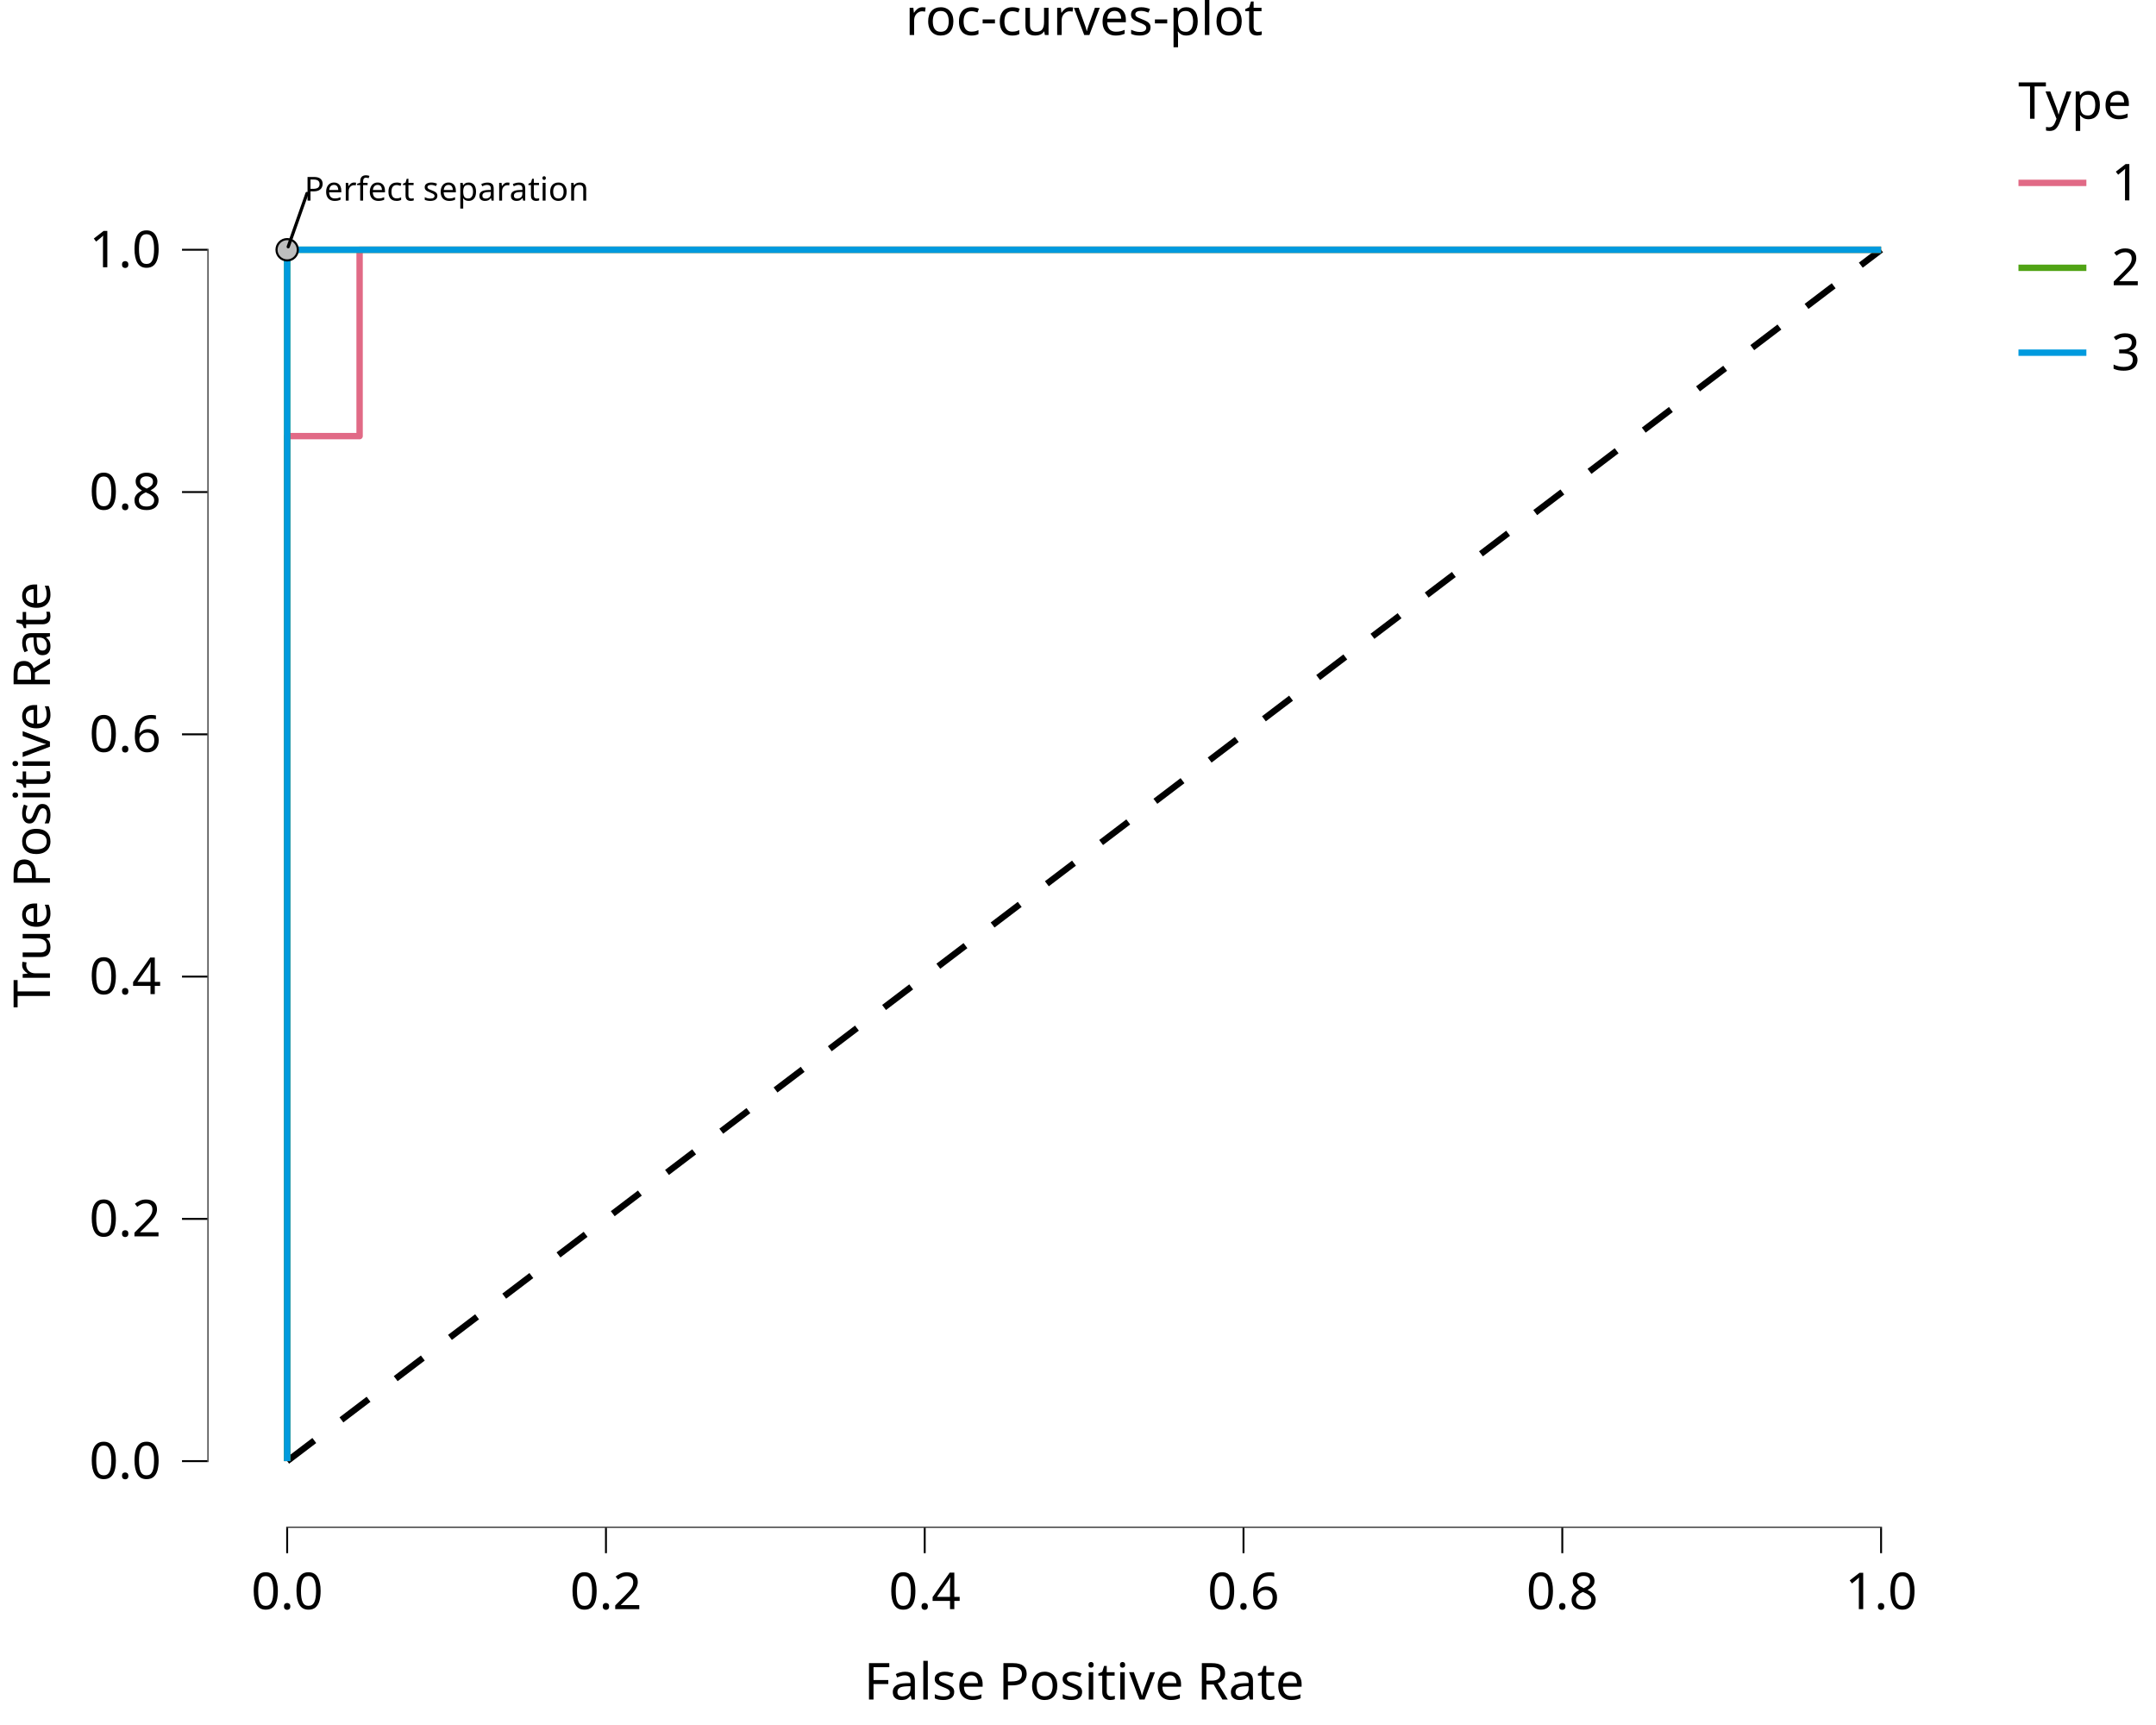
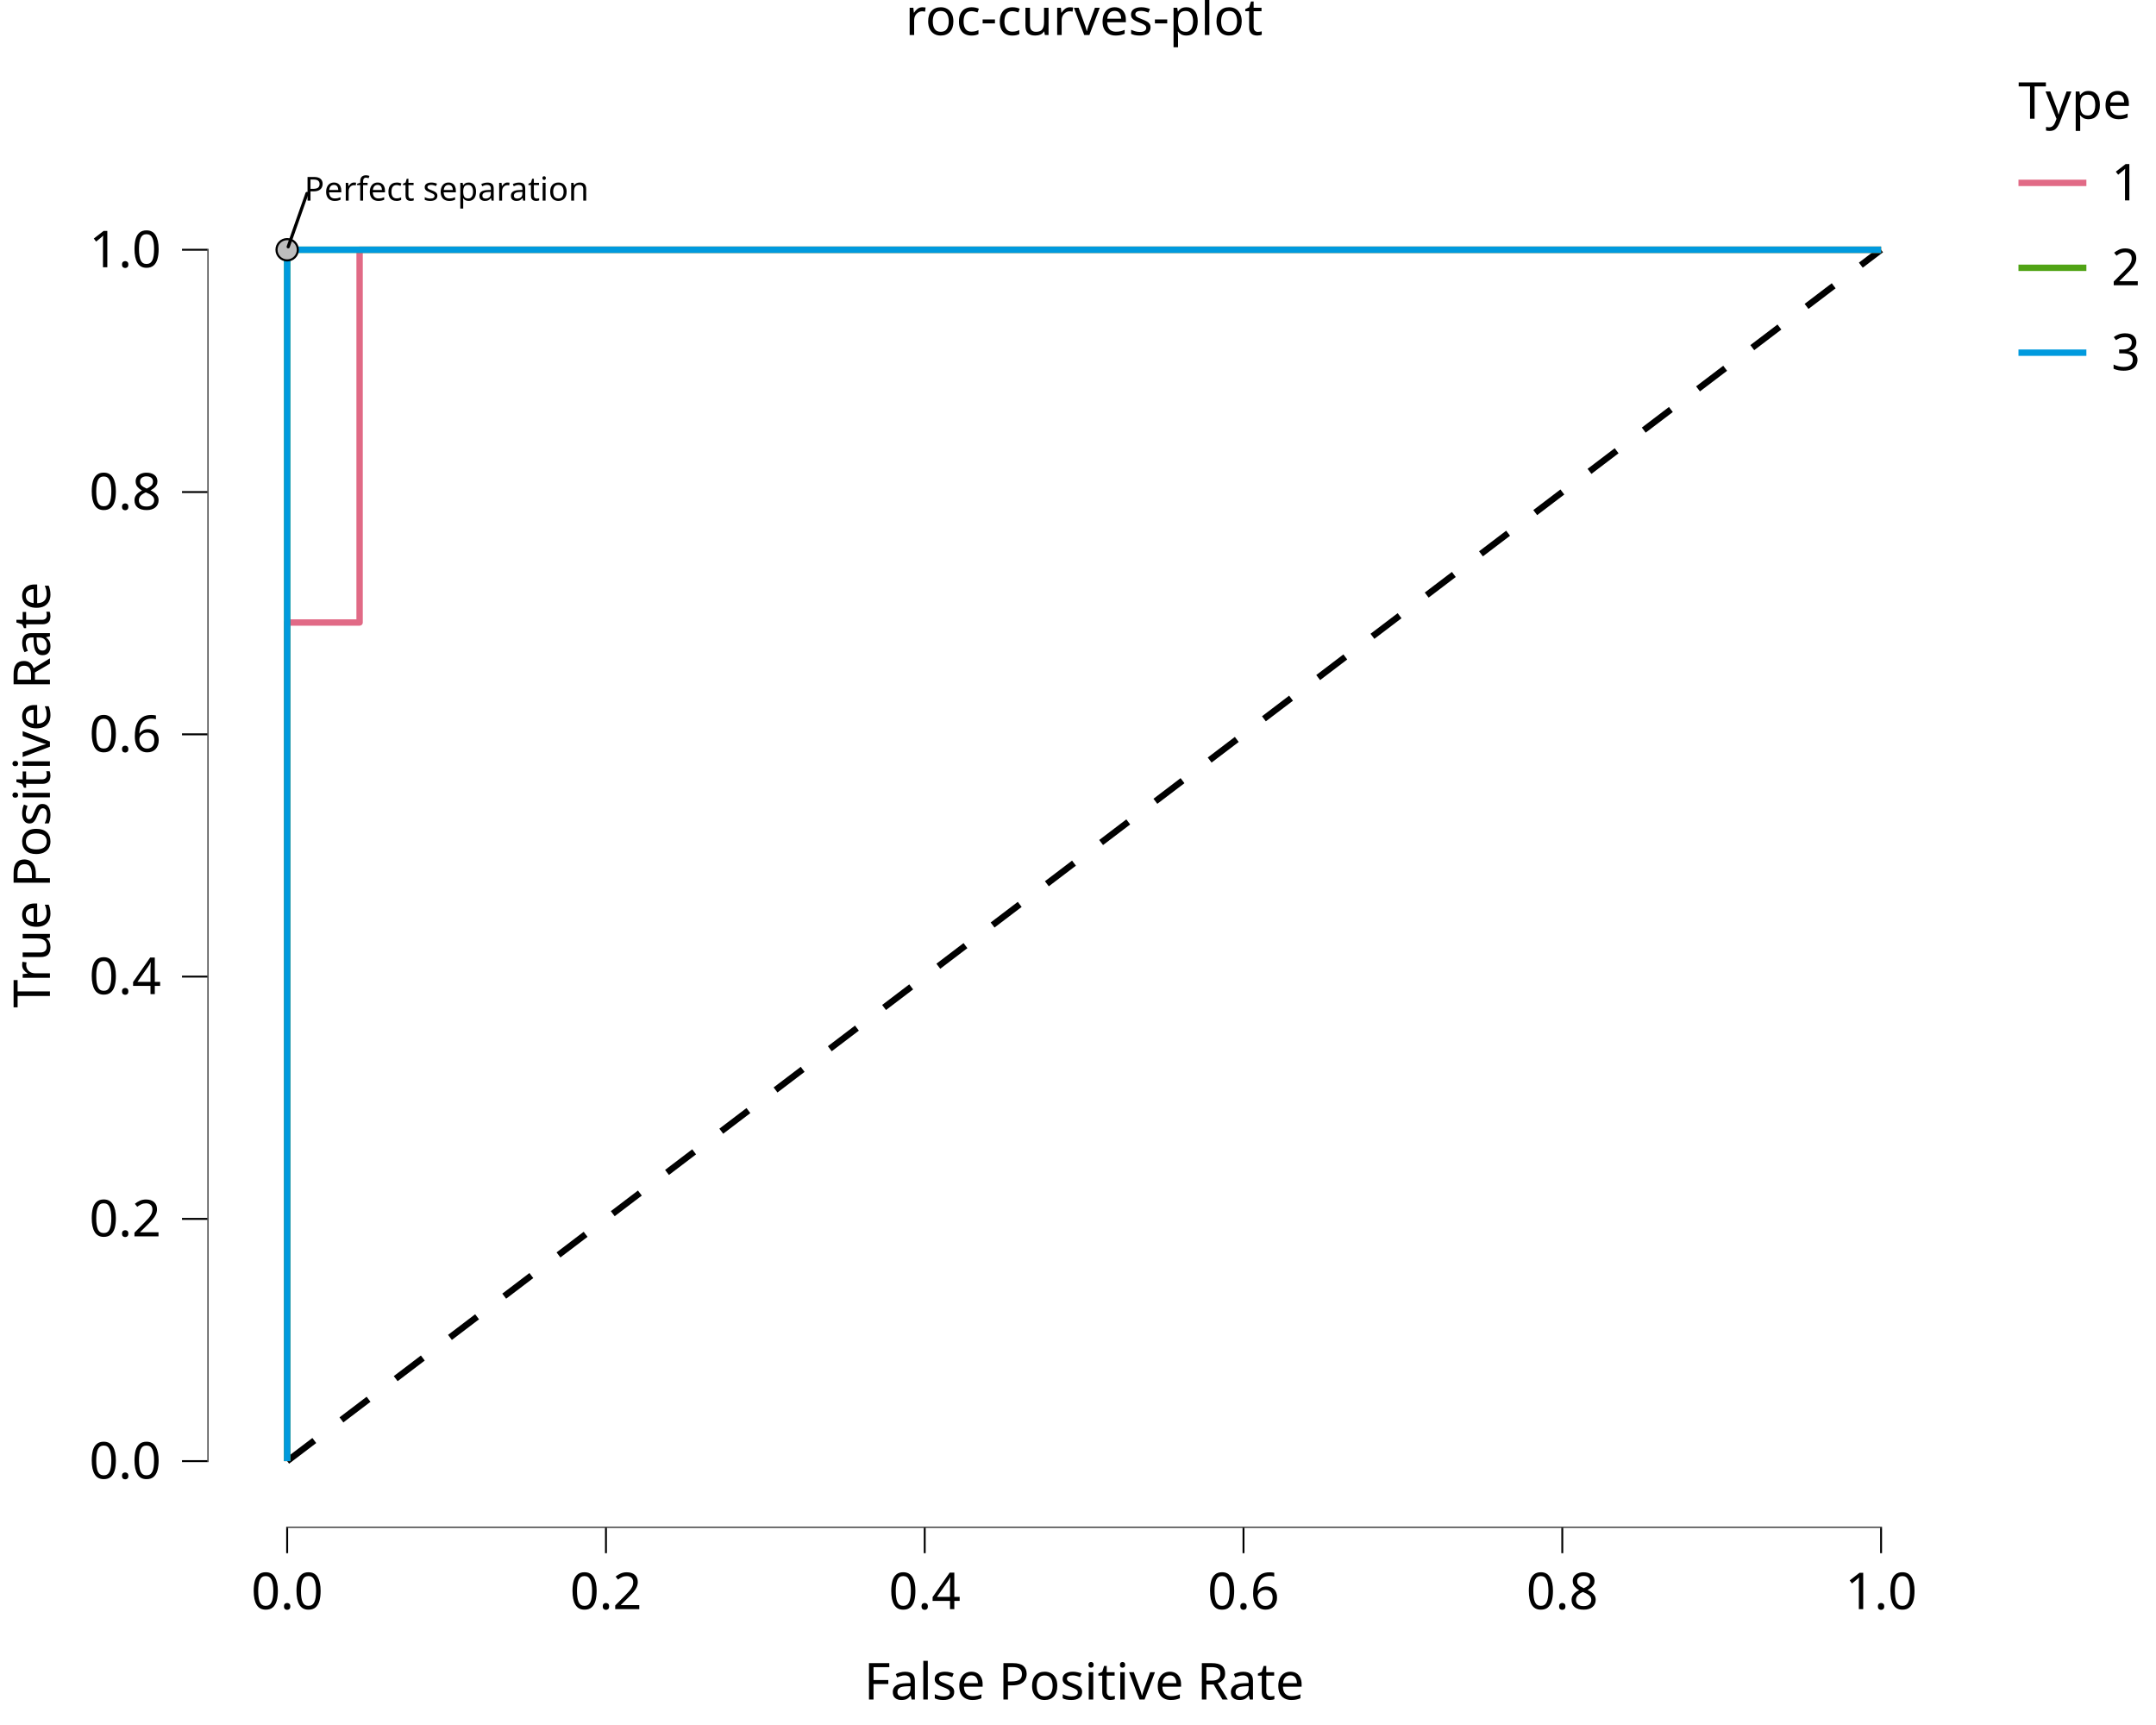
<svg xmlns="http://www.w3.org/2000/svg" class="svglite" data-engine-version="2.0" width="720.00pt" height="576.00pt" viewBox="0 0 720.00 576.00">
  <defs>
    <style type="text/css">
    .svglite line, .svglite polyline, .svglite polygon, .svglite path, .svglite rect, .svglite circle {
      fill: none;
      stroke: #000000;
      stroke-linecap: round;
      stroke-linejoin: round;
      stroke-miterlimit: 10.00;
    }
  </style>
  </defs>
  <rect width="100%" height="100%" style="stroke: none; fill: #FFFFFF;" />
  <defs>
    <clipPath id="cpMC4wMHw3MjAuMDB8MC4wMHw1NzYuMDA=">
      <rect x="0.00" y="0.00" width="720.00" height="576.00" />
    </clipPath>
  </defs>
  <g clip-path="url(#cpMC4wMHw3MjAuMDB8MC4wMHw1NzYuMDA=)">
    <rect x="-0" y="0.00" width="720.00" height="576.00" style="stroke-width: 10.67; stroke: none;" />
  </g>
  <defs>
    <clipPath id="cpNjkuMjh8NjU0LjgwfDIwLjcxfDUxMC4xNA==">
      <rect x="69.28" y="20.71" width="585.52" height="489.43" />
    </clipPath>
  </defs>
  <g clip-path="url(#cpNjkuMjh8NjU0LjgwfDIwLjcxfDUxMC4xNA==)">
    <rect x="69.28" y="20.71" width="585.52" height="489.43" style="stroke-width: 10.67; stroke: none;" />
    <polyline points="95.90,487.89 628.19,83.40 " style="stroke-width: 2.13; stroke-dasharray: 11.38,11.38; stroke-linecap: butt;" />
-     <polyline points="95.90,487.89 95.90,456.78 95.90,425.66 95.90,332.32 95.90,301.21 95.90,238.98 95.90,207.86 95.90,176.75 95.90,145.63 120.09,145.63 120.09,114.52 120.09,83.40 168.48,83.40 192.68,83.40 216.87,83.40 265.26,83.40 289.46,83.40 313.65,83.40 362.04,83.40 628.19,83.40 " style="stroke-width: 2.13; stroke: #E16A86; stroke-linecap: butt;" />
-     <polyline points="95.90,487.89 95.90,459.00 95.90,430.11 95.90,401.22 95.90,343.43 95.90,314.54 95.90,285.65 95.90,227.86 95.90,198.97 95.90,141.19 95.90,112.30 95.90,83.40 121.25,83.40 146.59,83.40 197.29,83.40 222.63,83.40 247.98,83.40 273.33,83.40 298.67,83.40 450.76,83.40 628.19,83.40 " style="stroke-width: 2.13; stroke: #50A315; stroke-linecap: butt;" />
-     <polyline points="95.90,487.89 95.90,437.33 95.90,386.77 95.90,285.65 95.90,235.09 95.90,184.53 95.90,133.96 95.90,83.40 115.61,83.40 135.33,83.40 155.04,83.40 174.76,83.40 253.61,83.40 273.33,83.40 332.47,83.40 628.19,83.40 " style="stroke-width: 2.13; stroke: #009ADE; stroke-linecap: butt;" />
+     <polyline points="95.90,487.89 95.90,394.55 95.90,363.43 95.90,270.09 95.90,207.86 120.09,207.86 120.09,176.75 120.09,145.63 120.09,114.52 120.09,83.40 192.68,83.40 216.87,83.40 313.65,83.40 362.04,83.40 434.63,83.40 628.19,83.40 " style="stroke-width: 2.13; stroke: #E16A86; stroke-linecap: butt;" />
+     <polyline points="95.90,487.89 95.90,430.11 95.90,401.22 95.90,314.54 95.90,285.65 95.90,256.76 95.90,198.97 95.90,170.08 95.90,141.19 95.90,112.30 95.90,83.40 121.25,83.40 146.59,83.40 197.29,83.40 247.98,83.40 324.02,83.40 400.06,83.40 628.19,83.40 " style="stroke-width: 2.13; stroke: #50A315; stroke-linecap: butt;" />
+     <polyline points="95.90,487.89 95.90,437.33 95.90,285.65 95.90,235.09 95.90,184.53 95.90,133.96 95.90,83.40 115.61,83.40 135.33,83.40 174.76,83.40 214.18,83.40 253.61,83.40 312.76,83.40 391.61,83.40 628.19,83.40 " style="stroke-width: 2.13; stroke: #009ADE; stroke-linecap: butt;" />
    <circle cx="95.90" cy="83.40" r="3.56" style="stroke-width: 0.71; fill: #BEBEBE;" />
-     <line x1="102.52" y1="64.60" x2="96.25" y2="82.39" style="stroke-width: 1.07;" />
+     <line x1="102.52" y1="64.60" x2="96.25" y2="82.40" style="stroke-width: 1.07;" />
    <text x="149.13" y="66.98" text-anchor="middle" style="font-size: 11.04px; font-family: sans;" textLength="89.61px" lengthAdjust="spacingAndGlyphs">Perfect separation</text>
    <line x1="95.58" y1="510.14" x2="628.51" y2="510.14" style="stroke-width: 0.64; stroke-linecap: butt;" />
    <line x1="69.28" y1="488.21" x2="69.28" y2="83.08" style="stroke-width: 0.64; stroke-linecap: butt;" />
    <rect x="69.28" y="20.71" width="585.52" height="489.43" style="stroke-width: 0.00; stroke: none;" />
  </g>
  <g clip-path="url(#cpMC4wMHw3MjAuMDB8MC4wMHw1NzYuMDA=)">
    <polyline points="69.28,510.14 69.28,20.71 " style="stroke-width: 0.00; stroke: none; stroke-linecap: butt;" />
    <text x="53.81" y="493.74" text-anchor="end" style="font-size: 17.00px; font-family: sans;" textLength="23.63px" lengthAdjust="spacingAndGlyphs">0.0</text>
    <text x="53.81" y="412.84" text-anchor="end" style="font-size: 17.00px; font-family: sans;" textLength="23.63px" lengthAdjust="spacingAndGlyphs">0.2</text>
    <text x="53.81" y="331.95" text-anchor="end" style="font-size: 17.00px; font-family: sans;" textLength="23.63px" lengthAdjust="spacingAndGlyphs">0.4</text>
    <text x="53.81" y="251.05" text-anchor="end" style="font-size: 17.00px; font-family: sans;" textLength="23.63px" lengthAdjust="spacingAndGlyphs">0.6</text>
    <text x="53.81" y="170.15" text-anchor="end" style="font-size: 17.00px; font-family: sans;" textLength="23.63px" lengthAdjust="spacingAndGlyphs">0.8</text>
    <text x="53.81" y="89.25" text-anchor="end" style="font-size: 17.00px; font-family: sans;" textLength="23.63px" lengthAdjust="spacingAndGlyphs">1.0</text>
    <polyline points="60.78,487.89 69.28,487.89 " style="stroke-width: 0.64; stroke-linecap: butt;" />
    <polyline points="60.78,407.00 69.28,407.00 " style="stroke-width: 0.64; stroke-linecap: butt;" />
    <polyline points="60.78,326.10 69.28,326.10 " style="stroke-width: 0.64; stroke-linecap: butt;" />
    <polyline points="60.78,245.20 69.28,245.20 " style="stroke-width: 0.64; stroke-linecap: butt;" />
    <polyline points="60.78,164.30 69.28,164.30 " style="stroke-width: 0.64; stroke-linecap: butt;" />
    <polyline points="60.78,83.40 69.28,83.40 " style="stroke-width: 0.64; stroke-linecap: butt;" />
    <polyline points="69.28,510.14 654.80,510.14 " style="stroke-width: 0.00; stroke: none; stroke-linecap: butt;" />
    <polyline points="95.90,518.64 95.90,510.14 " style="stroke-width: 0.64; stroke-linecap: butt;" />
    <polyline points="202.36,518.64 202.36,510.14 " style="stroke-width: 0.64; stroke-linecap: butt;" />
    <polyline points="308.81,518.64 308.81,510.14 " style="stroke-width: 0.64; stroke-linecap: butt;" />
    <polyline points="415.27,518.64 415.27,510.14 " style="stroke-width: 0.64; stroke-linecap: butt;" />
    <polyline points="521.73,518.64 521.73,510.14 " style="stroke-width: 0.64; stroke-linecap: butt;" />
    <polyline points="628.19,518.64 628.19,510.14 " style="stroke-width: 0.64; stroke-linecap: butt;" />
    <text x="95.90" y="537.32" text-anchor="middle" style="font-size: 17.00px; font-family: sans;" textLength="23.63px" lengthAdjust="spacingAndGlyphs">0.0</text>
    <text x="202.36" y="537.32" text-anchor="middle" style="font-size: 17.00px; font-family: sans;" textLength="23.63px" lengthAdjust="spacingAndGlyphs">0.2</text>
    <text x="308.81" y="537.32" text-anchor="middle" style="font-size: 17.00px; font-family: sans;" textLength="23.63px" lengthAdjust="spacingAndGlyphs">0.4</text>
    <text x="415.27" y="537.32" text-anchor="middle" style="font-size: 17.00px; font-family: sans;" textLength="23.63px" lengthAdjust="spacingAndGlyphs">0.6</text>
    <text x="521.73" y="537.32" text-anchor="middle" style="font-size: 17.00px; font-family: sans;" textLength="23.63px" lengthAdjust="spacingAndGlyphs">0.8</text>
    <text x="628.19" y="537.32" text-anchor="middle" style="font-size: 17.00px; font-family: sans;" textLength="23.63px" lengthAdjust="spacingAndGlyphs">1.0</text>
    <text x="362.04" y="567.49" text-anchor="middle" style="font-size: 17.00px; font-family: sans;" textLength="146.47px" lengthAdjust="spacingAndGlyphs">False Positive Rate</text>
    <text transform="translate(16.68,265.42) rotate(-90)" text-anchor="middle" style="font-size: 17.00px; font-family: sans;" textLength="139.85px" lengthAdjust="spacingAndGlyphs">True Positive Rate</text>
    <rect x="665.76" y="20.71" width="54.24" height="116.71" style="stroke-width: 0.75; stroke: none;" />
    <rect x="665.76" y="20.71" width="54.24" height="116.71" style="stroke-width: 10.67; stroke: none;" />
    <text x="692.88" y="39.65" text-anchor="middle" style="font-size: 17.00px; font-family: sans;" textLength="37.80px" lengthAdjust="spacingAndGlyphs">Type</text>
    <rect x="671.24" y="46.90" width="28.35" height="28.35" style="stroke-width: 10.67; stroke: none;" />
    <line x1="674.07" y1="61.07" x2="696.75" y2="61.07" style="stroke-width: 2.13; stroke: #E16A86; stroke-linecap: butt;" />
    <rect x="671.24" y="75.24" width="28.35" height="28.35" style="stroke-width: 10.67; stroke: none;" />
    <line x1="674.07" y1="89.42" x2="696.75" y2="89.42" style="stroke-width: 2.13; stroke: #50A315; stroke-linecap: butt;" />
    <rect x="671.24" y="103.59" width="28.35" height="28.35" style="stroke-width: 10.67; stroke: none;" />
    <line x1="674.07" y1="117.76" x2="696.75" y2="117.76" style="stroke-width: 2.13; stroke: #009ADE; stroke-linecap: butt;" />
    <text x="705.07" y="66.92" style="font-size: 17.00px; font-family: sans;" textLength="9.46px" lengthAdjust="spacingAndGlyphs">1</text>
    <text x="705.07" y="95.26" style="font-size: 17.00px; font-family: sans;" textLength="9.46px" lengthAdjust="spacingAndGlyphs">2</text>
    <text x="705.07" y="123.61" style="font-size: 17.00px; font-family: sans;" textLength="9.46px" lengthAdjust="spacingAndGlyphs">3</text>
    <text x="362.04" y="11.70" text-anchor="middle" style="font-size: 17.00px; font-family: sans;" textLength="112.44px" lengthAdjust="spacingAndGlyphs">roc-curves-plot</text>
  </g>
</svg>
